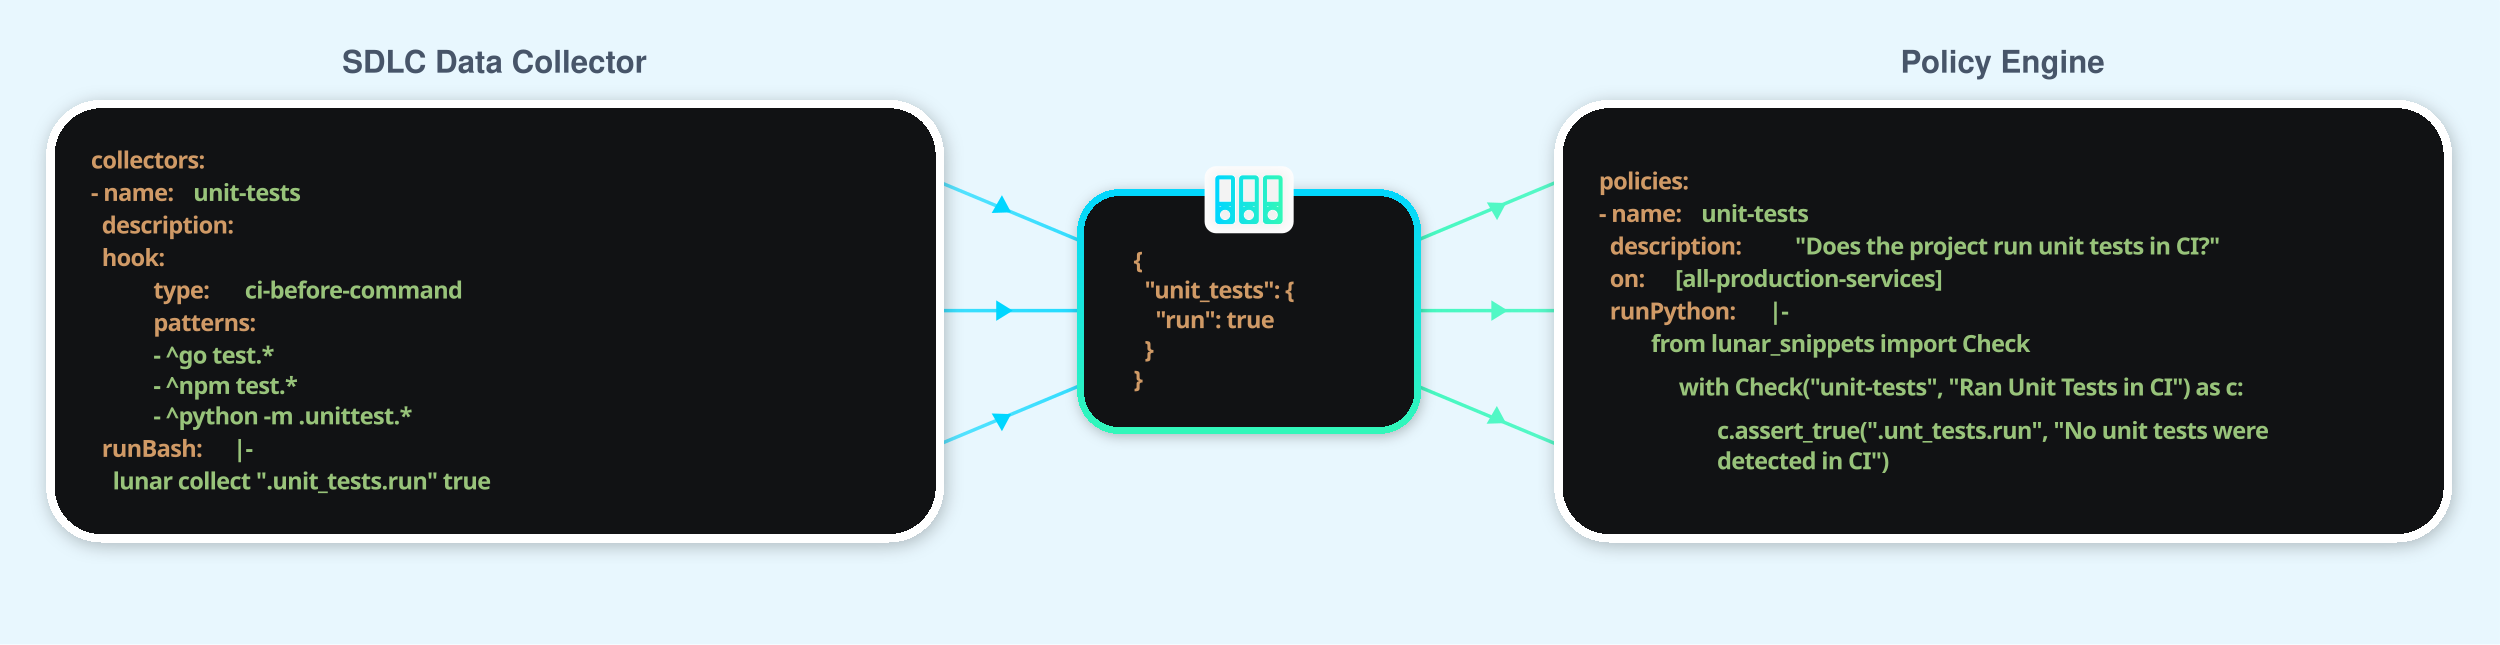
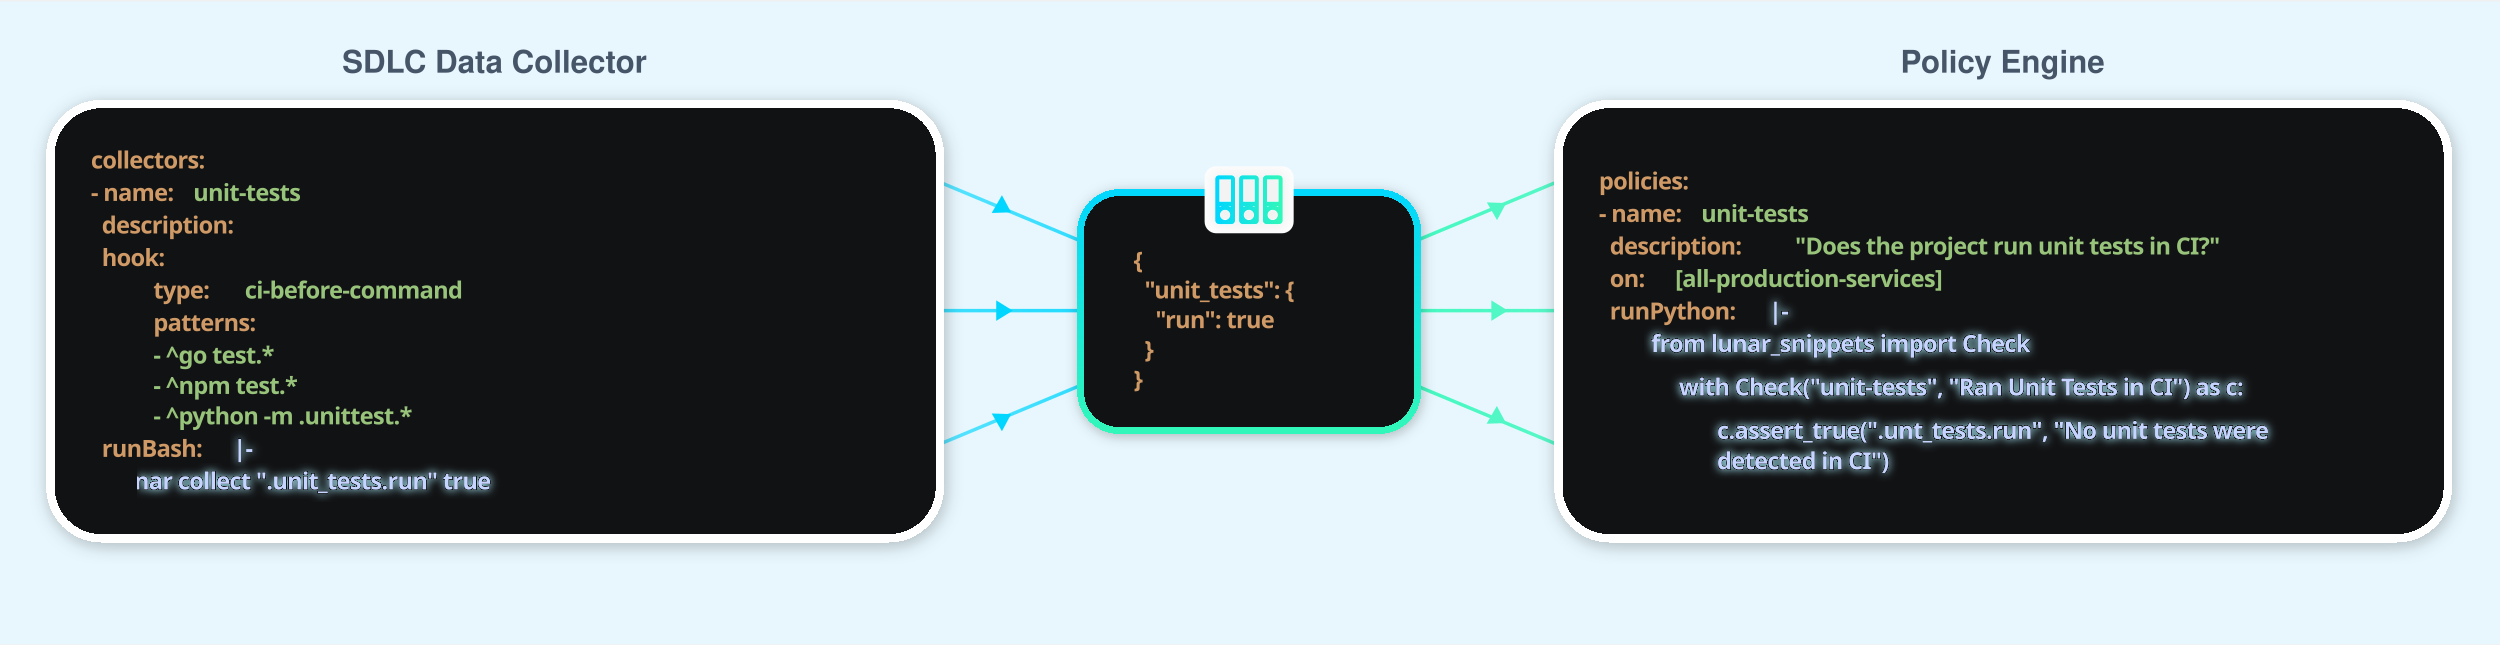
<svg xmlns="http://www.w3.org/2000/svg" width="1439" height="371" viewBox="0 0 1439 371" fill="none">
-   <rect width="1439" height="371" fill="#F5F5F5" />
-   <g clip-path="url(#clip0_3902_650)">
-     <rect width="1440" height="8232" transform="translate(0.00195312 -5644.15)" fill="white" />
-     <rect width="1440" height="642" transform="translate(-1.125 -271.21)" fill="#E8F7FE" />
-     <rect width="1440" height="370" transform="translate(-1.125 0.790039)" fill="#E8F7FE" />
-     <path d="M171.373 92.331H498.857C506.789 92.331 514.642 93.904 521.962 96.958L720.873 179.956" stroke="url(#paint0_linear_3902_650)" stroke-width="2" />
-     <path d="M172.373 268.164H498.857C506.789 268.164 514.642 266.591 521.962 263.537L720.873 180.539" stroke="url(#paint1_linear_3902_650)" stroke-width="2" />
-     <path d="M175.373 178.792H510.873H724.373" stroke="url(#paint2_linear_3902_650)" stroke-width="2" />
-     <path d="M1267.87 92.331H937.889C929.957 92.331 922.104 93.904 914.784 96.958L715.873 179.956" stroke="url(#paint3_linear_3902_650)" stroke-width="2" />
-     <path d="M1264.87 268.164H937.889C929.957 268.164 922.104 266.591 914.784 263.537L715.873 180.539" stroke="url(#paint4_linear_3902_650)" stroke-width="2" />
-     <path d="M1267.87 178.792H925.873H712.373" stroke="url(#paint5_linear_3902_650)" stroke-width="2" />
-     <text fill="#475569" xml:space="preserve" style="white-space: pre" font-family="Helvetica" font-size="18" font-weight="bold" letter-spacing="0em">
-       <tspan x="196.918" y="41.828">SDLC Data Collector</tspan>
-     </text>
-     <g filter="url(#filter0_d_3902_650)">
-       <rect x="29.002" y="59.846" width="512" height="250" rx="29.329" fill="#111214" shape-rendering="crispEdges" />
-       <rect x="29.002" y="59.846" width="512" height="250" rx="29.329" stroke="white" stroke-width="4.858" shape-rendering="crispEdges" />
-       <text fill="#D09A66" xml:space="preserve" style="white-space: pre" font-family="Source Code Pro" font-size="13.603" font-weight="600" letter-spacing="-0.03em">
-         <tspan x="52.322" y="96.958">collectors:</tspan>
-       </text>
-       <text fill="#D09A66" xml:space="preserve" style="white-space: pre" font-family="Source Code Pro" font-size="13.603" font-weight="600" letter-spacing="-0.03em">
-         <tspan x="52.322" y="115.674">- name:</tspan>
-       </text>
-       <text fill="#98C37A" xml:space="preserve" style="white-space: pre" font-family="Source Code Pro" font-size="13.603" font-weight="600" letter-spacing="-0.03em">
-         <tspan x="111.209" y="115.674">unit-tests</tspan>
-       </text>
-       <text fill="#D09A66" xml:space="preserve" style="white-space: pre" font-family="Source Code Pro" font-size="13.603" font-weight="600" letter-spacing="-0.03em">
-         <tspan x="52.322" y="134.391">  description:</tspan>
-       </text>
-       <text fill="#D09A66" xml:space="preserve" style="white-space: pre" font-family="Source Code Pro" font-size="13.603" font-weight="600" letter-spacing="-0.03em">
-         <tspan x="52.322" y="153.107">  hook:</tspan>
-       </text>
-       <text fill="#D09A66" xml:space="preserve" style="white-space: pre" font-family="Source Code Pro" font-size="13.603" font-weight="600" letter-spacing="-0.03em">
-         <tspan x="88.273" y="171.824">type:</tspan>
-       </text>
-       <text fill="#98C37A" xml:space="preserve" style="white-space: pre" font-family="Source Code Pro" font-size="13.603" font-weight="600" letter-spacing="-0.03em">
-         <tspan x="140.905" y="171.824">ci-before-command</tspan>
-       </text>
-       <text fill="#D09A66" xml:space="preserve" style="white-space: pre" font-family="Source Code Pro" font-size="13.603" font-weight="600" letter-spacing="-0.03em">
-         <tspan x="88.273" y="190.541">patterns:</tspan>
-       </text>
-       <text fill="#98C37A" xml:space="preserve" style="white-space: pre" font-family="Source Code Pro" font-size="13.603" font-weight="600" letter-spacing="-0.03em">
-         <tspan x="88.273" y="209.257">- ^go test.*
+   <rect width="1440" height="370" transform="translate(-1.125 0.790039)" fill="#E8F7FE" />
+   <path d="M171.373 92.331H498.857C506.789 92.331 514.642 93.904 521.962 96.958L720.873 179.956" stroke="url(#paint0_linear_5721_22498)" stroke-width="2" />
+   <path d="M172.373 268.164H498.857C506.789 268.164 514.642 266.591 521.962 263.537L720.873 180.539" stroke="url(#paint1_linear_5721_22498)" stroke-width="2" />
+   <path d="M175.373 178.792H510.873H724.373" stroke="url(#paint2_linear_5721_22498)" stroke-width="2" />
+   <path d="M1267.87 92.331H937.889C929.957 92.331 922.104 93.904 914.784 96.958L715.873 179.956" stroke="url(#paint3_linear_5721_22498)" stroke-width="2" />
+   <path d="M1264.87 268.164H937.889C929.957 268.164 922.104 266.591 914.784 263.537L715.873 180.539" stroke="url(#paint4_linear_5721_22498)" stroke-width="2" />
+   <path d="M1267.87 178.792H925.873H712.373" stroke="url(#paint5_linear_5721_22498)" stroke-width="2" />
+   <text fill="#475569" xml:space="preserve" style="white-space: pre" font-family="Helvetica" font-size="18" font-weight="bold" letter-spacing="0em">
+     <tspan x="196.918" y="41.828">SDLC Data Collector</tspan>
+   </text>
+   <g filter="url(#filter0_d_5721_22498)">
+     <rect x="29.002" y="59.846" width="512" height="250" rx="29.329" fill="#111214" shape-rendering="crispEdges" />
+     <rect x="29.002" y="59.846" width="512" height="250" rx="29.329" stroke="white" stroke-width="4.858" shape-rendering="crispEdges" />
+     <text fill="#D09A66" xml:space="preserve" style="white-space: pre" font-family="Source Code Pro" font-size="13.603" font-weight="600" letter-spacing="-0.03em">
+       <tspan x="52.322" y="96.958">collectors:</tspan>
+     </text>
+     <text fill="#D09A66" xml:space="preserve" style="white-space: pre" font-family="Source Code Pro" font-size="13.603" font-weight="600" letter-spacing="-0.03em">
+       <tspan x="52.322" y="115.674">- name:</tspan>
+     </text>
+     <text fill="#98C37A" xml:space="preserve" style="white-space: pre" font-family="Source Code Pro" font-size="13.603" font-weight="600" letter-spacing="-0.03em">
+       <tspan x="111.209" y="115.674">unit-tests</tspan>
+     </text>
+     <text fill="#D09A66" xml:space="preserve" style="white-space: pre" font-family="Source Code Pro" font-size="13.603" font-weight="600" letter-spacing="-0.03em">
+       <tspan x="52.322" y="134.391">  description:</tspan>
+     </text>
+     <text fill="#D09A66" xml:space="preserve" style="white-space: pre" font-family="Source Code Pro" font-size="13.603" font-weight="600" letter-spacing="-0.03em">
+       <tspan x="52.322" y="153.107">  hook:</tspan>
+     </text>
+     <text fill="#D09A66" xml:space="preserve" style="white-space: pre" font-family="Source Code Pro" font-size="13.603" font-weight="600" letter-spacing="-0.03em">
+       <tspan x="88.273" y="171.824">type:</tspan>
+     </text>
+     <text fill="#98C37A" xml:space="preserve" style="white-space: pre" font-family="Source Code Pro" font-size="13.603" font-weight="600" letter-spacing="-0.03em">
+       <tspan x="140.905" y="171.824">ci-before-command</tspan>
+     </text>
+     <text fill="#D09A66" xml:space="preserve" style="white-space: pre" font-family="Source Code Pro" font-size="13.603" font-weight="600" letter-spacing="-0.03em">
+       <tspan x="88.273" y="190.541">patterns:</tspan>
+     </text>
+     <text fill="#98C37A" xml:space="preserve" style="white-space: pre" font-family="Source Code Pro" font-size="13.603" font-weight="600" letter-spacing="-0.03em">
+       <tspan x="88.273" y="209.257">- ^go test.*
</tspan>
-         <tspan x="88.273" y="226.747">- ^npm test.*
+       <tspan x="88.273" y="226.747">- ^npm test.*
</tspan>
-         <tspan x="88.273" y="244.237">- ^python -m .unittest.*  </tspan>
-       </text>
-       <text fill="#D09A66" xml:space="preserve" style="white-space: pre" font-family="Source Code Pro" font-size="13.603" font-weight="600" letter-spacing="-0.03em">
-         <tspan x="52.322" y="262.974">  runBash:</tspan>
-       </text>
-       <text fill="#98C37A" xml:space="preserve" style="white-space: pre" font-family="Source Code Pro" font-size="13.603" font-weight="600" letter-spacing="-0.03em">
+       <tspan x="88.273" y="244.237">- ^python -m .unittest.*  </tspan>
+     </text>
+     <text fill="#D09A66" xml:space="preserve" style="white-space: pre" font-family="Source Code Pro" font-size="13.603" font-weight="600" letter-spacing="-0.03em">
+       <tspan x="52.322" y="262.974">  runBash:</tspan>
+     </text>
+     <g filter="url(#filter1_d_5721_22498)">
+       <text fill="#C5D5FF" xml:space="preserve" style="white-space: pre" font-family="Source Code Pro" font-size="13.603" font-weight="600" letter-spacing="-0.03em">
        <tspan x="134.212" y="262.974">|-</tspan>
      </text>
-       <text fill="#98C37A" xml:space="preserve" style="white-space: pre" font-family="Source Code Pro" font-size="13.603" font-weight="600" letter-spacing="-0.03em">
+     </g>
+     <g filter="url(#filter2_d_5721_22498)">
+       <text fill="#C5D5FF" xml:space="preserve" style="white-space: pre" font-family="Source Code Pro" font-size="13.603" font-weight="600" letter-spacing="-0.03em">
        <tspan x="52.322" y="281.691">    lunar collect ".unit_tests.run" true</tspan>
      </text>
    </g>
-     <g filter="url(#filter1_d_3902_650)">
-       <rect x="622.002" y="110.846" width="194" height="137" rx="22.331" fill="#111214" shape-rendering="crispEdges" />
-       <rect x="622.002" y="110.846" width="194" height="137" rx="22.331" stroke="url(#paint6_linear_3902_650)" stroke-width="4" shape-rendering="crispEdges" />
-       <text fill="#D09A66" xml:space="preserve" style="white-space: pre" font-family="Source Code Pro" font-size="13.6" font-weight="600" letter-spacing="-0.03em">
-         <tspan x="652.502" y="154.639">{</tspan>
-       </text>
-       <text fill="#D09A66" xml:space="preserve" style="white-space: pre" font-family="Source Code Pro" font-size="13.6" font-weight="600" letter-spacing="-0.03em">
-         <tspan x="652.502" y="171.758">  "unit_tests": {</tspan>
-       </text>
-       <text fill="#D09A66" xml:space="preserve" style="white-space: pre" font-family="Source Code Pro" font-size="13.6" font-weight="600" letter-spacing="-0.03em">
-         <tspan x="652.502" y="188.878">    "run": true</tspan>
-       </text>
-       <text fill="#D09A66" xml:space="preserve" style="white-space: pre" font-family="Source Code Pro" font-size="13.6" font-weight="600" letter-spacing="-0.03em">
-         <tspan x="652.502" y="205.997">  }</tspan>
-       </text>
-       <text fill="#D09A66" xml:space="preserve" style="white-space: pre" font-family="Source Code Pro" font-size="13.6" font-weight="600" letter-spacing="-0.03em">
-         <tspan x="652.502" y="223.117">}</tspan>
-       </text>
-     </g>
-     <g clip-path="url(#clip1_3902_650)">
-       <rect x="693.373" y="95.65" width="51.257" height="38.629" rx="6.685" fill="white" />
-       <g filter="url(#filter2_d_3902_650)">
-         <mask id="path-28-inside-1_3902_650" fill="white">
-           <path d="M710.874 102.888H710.869C710.842 101.793 709.941 100.943 708.845 100.928V100.925H701.458V100.93C700.372 100.957 699.544 101.802 699.519 102.889H699.515V126.992H699.518C699.539 128.075 700.384 128.917 701.458 128.959V129.005H708.845C709.975 129.004 710.874 128.122 710.874 126.993V102.888ZM705.194 126.656C704.805 126.661 704.42 126.589 704.06 126.444C703.699 126.298 703.371 126.083 703.095 125.81C702.818 125.537 702.599 125.212 702.449 124.853C702.299 124.495 702.222 124.11 702.222 123.722C702.222 123.333 702.299 122.948 702.449 122.59C702.599 122.232 702.819 121.906 703.095 121.633C703.372 121.36 703.7 121.145 704.06 121C704.42 120.855 704.806 120.782 705.194 120.787C705.966 120.797 706.703 121.111 707.245 121.66C707.788 122.209 708.092 122.95 708.092 123.722C708.092 124.494 707.788 125.235 707.245 125.784C706.703 126.333 705.966 126.647 705.194 126.656ZM708.526 116.107H701.862V103.273H708.526V116.107ZM724.582 102.888H724.576C724.55 101.793 723.648 100.943 722.552 100.928V100.925H715.166V100.93C714.08 100.957 713.251 101.802 713.227 102.889H713.222V126.992H713.226C713.246 128.075 714.091 128.917 715.166 128.959V129.005H722.552C723.682 129.004 724.582 128.122 724.582 126.993V102.888ZM718.901 126.656C718.513 126.661 718.127 126.589 717.767 126.444C717.406 126.298 717.079 126.083 716.802 125.81C716.526 125.537 716.306 125.212 716.156 124.853C716.007 124.495 715.93 124.11 715.93 123.722C715.93 123.333 716.007 122.948 716.157 122.59C716.306 122.232 716.526 121.906 716.802 121.633C717.079 121.36 717.407 121.145 717.767 121C718.128 120.855 718.513 120.782 718.902 120.787C719.674 120.797 720.41 121.111 720.953 121.66C721.495 122.209 721.799 122.95 721.799 123.722C721.799 124.494 721.495 125.235 720.953 125.784C720.41 126.333 719.673 126.647 718.901 126.656ZM722.233 116.107H715.57V103.273H722.234L722.233 116.107ZM738.289 102.888H738.284C738.257 101.793 737.356 100.943 736.259 100.928V100.925H728.873V100.93C727.787 100.957 726.958 101.802 726.934 102.889H726.929V126.992H726.933C726.953 128.075 727.798 128.917 728.873 128.959V129.005H736.259C737.39 129.004 738.289 128.122 738.289 126.993V102.888ZM732.609 126.656C732.221 126.661 731.835 126.589 731.475 126.444C731.114 126.298 730.786 126.083 730.51 125.81C730.233 125.537 730.014 125.212 729.864 124.853C729.714 124.495 729.637 124.11 729.637 123.722C729.637 123.333 729.715 122.948 729.864 122.59C730.014 122.232 730.234 121.906 730.51 121.633C730.787 121.36 731.115 121.145 731.475 121C731.835 120.855 732.221 120.782 732.609 120.787C733.381 120.797 734.118 121.111 734.661 121.66C735.203 122.209 735.507 122.95 735.507 123.722C735.507 124.494 735.203 125.235 734.66 125.784C734.118 126.333 733.381 126.647 732.609 126.656ZM735.941 116.107H729.277V103.273H735.941V116.107Z" />
-         </mask>
-         <path d="M710.874 102.888H710.869C710.842 101.793 709.941 100.943 708.845 100.928V100.925H701.458V100.93C700.372 100.957 699.544 101.802 699.519 102.889H699.515V126.992H699.518C699.539 128.075 700.384 128.917 701.458 128.959V129.005H708.845C709.975 129.004 710.874 128.122 710.874 126.993V102.888ZM705.194 126.656C704.805 126.661 704.42 126.589 704.06 126.444C703.699 126.298 703.371 126.083 703.095 125.81C702.818 125.537 702.599 125.212 702.449 124.853C702.299 124.495 702.222 124.11 702.222 123.722C702.222 123.333 702.299 122.948 702.449 122.59C702.599 122.232 702.819 121.906 703.095 121.633C703.372 121.36 703.7 121.145 704.06 121C704.42 120.855 704.806 120.782 705.194 120.787C705.966 120.797 706.703 121.111 707.245 121.66C707.788 122.209 708.092 122.95 708.092 123.722C708.092 124.494 707.788 125.235 707.245 125.784C706.703 126.333 705.966 126.647 705.194 126.656ZM708.526 116.107H701.862V103.273H708.526V116.107ZM724.582 102.888H724.576C724.55 101.793 723.648 100.943 722.552 100.928V100.925H715.166V100.93C714.08 100.957 713.251 101.802 713.227 102.889H713.222V126.992H713.226C713.246 128.075 714.091 128.917 715.166 128.959V129.005H722.552C723.682 129.004 724.582 128.122 724.582 126.993V102.888ZM718.901 126.656C718.513 126.661 718.127 126.589 717.767 126.444C717.406 126.298 717.079 126.083 716.802 125.81C716.526 125.537 716.306 125.212 716.156 124.853C716.007 124.495 715.93 124.11 715.93 123.722C715.93 123.333 716.007 122.948 716.157 122.59C716.306 122.232 716.526 121.906 716.802 121.633C717.079 121.36 717.407 121.145 717.767 121C718.128 120.855 718.513 120.782 718.902 120.787C719.674 120.797 720.41 121.111 720.953 121.66C721.495 122.209 721.799 122.95 721.799 123.722C721.799 124.494 721.495 125.235 720.953 125.784C720.41 126.333 719.673 126.647 718.901 126.656ZM722.233 116.107H715.57V103.273H722.234L722.233 116.107ZM738.289 102.888H738.284C738.257 101.793 737.356 100.943 736.259 100.928V100.925H728.873V100.93C727.787 100.957 726.958 101.802 726.934 102.889H726.929V126.992H726.933C726.953 128.075 727.798 128.917 728.873 128.959V129.005H736.259C737.39 129.004 738.289 128.122 738.289 126.993V102.888ZM732.609 126.656C732.221 126.661 731.835 126.589 731.475 126.444C731.114 126.298 730.786 126.083 730.51 125.81C730.233 125.537 730.014 125.212 729.864 124.853C729.714 124.495 729.637 124.11 729.637 123.722C729.637 123.333 729.715 122.948 729.864 122.59C730.014 122.232 730.234 121.906 730.51 121.633C730.787 121.36 731.115 121.145 731.475 121C731.835 120.855 732.221 120.782 732.609 120.787C733.381 120.797 734.118 121.111 734.661 121.66C735.203 122.209 735.507 122.95 735.507 123.722C735.507 124.494 735.203 125.235 734.66 125.784C734.118 126.333 733.381 126.647 732.609 126.656ZM735.941 116.107H729.277V103.273H735.941V116.107Z" fill="#F9FAFC" />
-         <path d="M710.874 102.888H710.869C710.842 101.793 709.941 100.943 708.845 100.928V100.925H701.458V100.93C700.372 100.957 699.544 101.802 699.519 102.889H699.515V126.992H699.518C699.539 128.075 700.384 128.917 701.458 128.959V129.005H708.845C709.975 129.004 710.874 128.122 710.874 126.993V102.888ZM705.194 126.656C704.805 126.661 704.42 126.589 704.06 126.444C703.699 126.298 703.371 126.083 703.095 125.81C702.818 125.537 702.599 125.212 702.449 124.853C702.299 124.495 702.222 124.11 702.222 123.722C702.222 123.333 702.299 122.948 702.449 122.59C702.599 122.232 702.819 121.906 703.095 121.633C703.372 121.36 703.7 121.145 704.06 121C704.42 120.855 704.806 120.782 705.194 120.787C705.966 120.797 706.703 121.111 707.245 121.66C707.788 122.209 708.092 122.95 708.092 123.722C708.092 124.494 707.788 125.235 707.245 125.784C706.703 126.333 705.966 126.647 705.194 126.656ZM708.526 116.107H701.862V103.273H708.526V116.107ZM724.582 102.888H724.576C724.55 101.793 723.648 100.943 722.552 100.928V100.925H715.166V100.93C714.08 100.957 713.251 101.802 713.227 102.889H713.222V126.992H713.226C713.246 128.075 714.091 128.917 715.166 128.959V129.005H722.552C723.682 129.004 724.582 128.122 724.582 126.993V102.888ZM718.901 126.656C718.513 126.661 718.127 126.589 717.767 126.444C717.406 126.298 717.079 126.083 716.802 125.81C716.526 125.537 716.306 125.212 716.156 124.853C716.007 124.495 715.93 124.11 715.93 123.722C715.93 123.333 716.007 122.948 716.157 122.59C716.306 122.232 716.526 121.906 716.802 121.633C717.079 121.36 717.407 121.145 717.767 121C718.128 120.855 718.513 120.782 718.902 120.787C719.674 120.797 720.41 121.111 720.953 121.66C721.495 122.209 721.799 122.95 721.799 123.722C721.799 124.494 721.495 125.235 720.953 125.784C720.41 126.333 719.673 126.647 718.901 126.656ZM722.233 116.107H715.57V103.273H722.234L722.233 116.107ZM738.289 102.888H738.284C738.257 101.793 737.356 100.943 736.259 100.928V100.925H728.873V100.93C727.787 100.957 726.958 101.802 726.934 102.889H726.929V126.992H726.933C726.953 128.075 727.798 128.917 728.873 128.959V129.005H736.259C737.39 129.004 738.289 128.122 738.289 126.993V102.888ZM732.609 126.656C732.221 126.661 731.835 126.589 731.475 126.444C731.114 126.298 730.786 126.083 730.51 125.81C730.233 125.537 730.014 125.212 729.864 124.853C729.714 124.495 729.637 124.11 729.637 123.722C729.637 123.333 729.715 122.948 729.864 122.59C730.014 122.232 730.234 121.906 730.51 121.633C730.787 121.36 731.115 121.145 731.475 121C731.835 120.855 732.221 120.782 732.609 120.787C733.381 120.797 734.118 121.111 734.661 121.66C735.203 122.209 735.507 122.95 735.507 123.722C735.507 124.494 735.203 125.235 734.66 125.784C734.118 126.333 733.381 126.647 732.609 126.656ZM735.941 116.107H729.277V103.273H735.941V116.107Z" stroke="url(#paint7_linear_3902_650)" stroke-width="5.098" mask="url(#path-28-inside-1_3902_650)" />
-       </g>
-     </g>
-     <path d="M582.911 178.792L573.419 184.695L573.419 172.89L582.911 178.792Z" fill="#00D6FF" />
-     <path d="M581.982 122.221L570.81 122.587L576.713 112.363L581.982 122.221Z" fill="#00D6FF" />
-     <path d="M581.983 238.36L570.811 237.994L576.714 248.218L581.983 238.36Z" fill="#00D6FF" />
-     <path d="M867.912 178.792L858.42 184.695L858.42 172.89L867.912 178.792Z" fill="#51F8C5" />
-     <path d="M866.983 116.864L855.811 116.498L861.714 126.722L866.983 116.864Z" fill="#51F8C5" />
-     <path d="M866.858 243.535L855.686 243.9L861.589 233.677L866.858 243.535Z" fill="#51F8C5" />
-     <text fill="#475569" xml:space="preserve" style="white-space: pre" font-family="Helvetica" font-size="18" font-weight="bold" letter-spacing="0em">
-       <tspan x="1093.94" y="41.828">Policy Engine</tspan>
-     </text>
-     <g filter="url(#filter3_d_3902_650)">
-       <rect x="897.002" y="59.846" width="512" height="250" rx="29.329" fill="#111214" shape-rendering="crispEdges" />
-       <rect x="897.002" y="59.846" width="512" height="250" rx="29.329" stroke="white" stroke-width="4.858" shape-rendering="crispEdges" />
-       <text fill="#D09A66" xml:space="preserve" style="white-space: pre" font-family="Source Code Pro" font-size="13.603" font-weight="600" letter-spacing="-0.03em">
-         <tspan x="920.322" y="109.032">policies:</tspan>
-       </text>
-       <text fill="#D09A66" xml:space="preserve" style="white-space: pre" font-family="Source Code Pro" font-size="13.603" font-weight="600" letter-spacing="-0.03em">
-         <tspan x="920.322" y="127.749">- name:</tspan>
-       </text>
-       <text fill="#98C37A" xml:space="preserve" style="white-space: pre" font-family="Source Code Pro" font-size="13.603" font-weight="600" letter-spacing="-0.03em">
-         <tspan x="979.209" y="127.749">unit-tests</tspan>
-       </text>
-       <text fill="#D09A66" xml:space="preserve" style="white-space: pre" font-family="Source Code Pro" font-size="13.603" font-weight="600" letter-spacing="-0.03em">
-         <tspan x="920.322" y="146.465">  description:</tspan>
-       </text>
-       <text fill="#98C37A" xml:space="preserve" style="white-space: pre" font-family="Source Code Pro" font-size="13.603" font-weight="600" letter-spacing="-0.03em">
-         <tspan x="1033.21" y="146.465">"Does the project run unit tests in CI?"</tspan>
-       </text>
-       <text fill="#D09A66" xml:space="preserve" style="white-space: pre" font-family="Source Code Pro" font-size="13.603" font-weight="600" letter-spacing="-0.03em">
-         <tspan x="920.322" y="165.181">  on:</tspan>
-       </text>
-       <text fill="#98C37A" xml:space="preserve" style="white-space: pre" font-family="Source Code Pro" font-size="13.603" font-weight="600" letter-spacing="-0.03em">
-         <tspan x="964.209" y="165.181">[all-production-services]</tspan>
-       </text>
-       <text fill="#D09A66" xml:space="preserve" style="white-space: pre" font-family="Source Code Pro" font-size="13.603" font-weight="600" letter-spacing="-0.03em">
-         <tspan x="920.322" y="183.898">  runPython:</tspan>
-       </text>
-       <text fill="#98C37A" xml:space="preserve" style="white-space: pre" font-family="Source Code Pro" font-size="13.603" font-weight="600" letter-spacing="-0.03em">
+   </g>
+   <g filter="url(#filter3_d_5721_22498)">
+     <rect x="622.002" y="110.846" width="194" height="137" rx="22.331" fill="#111214" shape-rendering="crispEdges" />
+     <rect x="622.002" y="110.846" width="194" height="137" rx="22.331" stroke="url(#paint6_linear_5721_22498)" stroke-width="4" shape-rendering="crispEdges" />
+     <text fill="#D09A66" xml:space="preserve" style="white-space: pre" font-family="Source Code Pro" font-size="13.6" font-weight="600" letter-spacing="-0.03em">
+       <tspan x="652.502" y="154.639">{</tspan>
+     </text>
+     <text fill="#D09A66" xml:space="preserve" style="white-space: pre" font-family="Source Code Pro" font-size="13.6" font-weight="600" letter-spacing="-0.03em">
+       <tspan x="652.502" y="171.758">  "unit_tests": {</tspan>
+     </text>
+     <text fill="#D09A66" xml:space="preserve" style="white-space: pre" font-family="Source Code Pro" font-size="13.6" font-weight="600" letter-spacing="-0.03em">
+       <tspan x="652.502" y="188.878">    "run": true</tspan>
+     </text>
+     <text fill="#D09A66" xml:space="preserve" style="white-space: pre" font-family="Source Code Pro" font-size="13.6" font-weight="600" letter-spacing="-0.03em">
+       <tspan x="652.502" y="205.997">  }</tspan>
+     </text>
+     <text fill="#D09A66" xml:space="preserve" style="white-space: pre" font-family="Source Code Pro" font-size="13.6" font-weight="600" letter-spacing="-0.03em">
+       <tspan x="652.502" y="223.117">}</tspan>
+     </text>
+   </g>
+   <g clip-path="url(#clip0_5721_22498)">
+     <rect x="693.373" y="95.65" width="51.257" height="38.629" rx="6.685" fill="white" />
+     <g filter="url(#filter4_d_5721_22498)">
+       <mask id="path-28-inside-1_5721_22498" fill="white">
+         <path d="M710.874 102.888H710.869C710.842 101.793 709.941 100.943 708.845 100.928V100.925H701.458V100.93C700.372 100.957 699.544 101.802 699.519 102.889H699.515V126.992H699.518C699.539 128.075 700.384 128.917 701.458 128.959V129.005H708.845C709.975 129.004 710.874 128.122 710.874 126.993V102.888ZM705.194 126.656C704.805 126.661 704.42 126.589 704.06 126.444C703.699 126.298 703.371 126.083 703.095 125.81C702.818 125.537 702.599 125.212 702.449 124.853C702.299 124.495 702.222 124.11 702.222 123.722C702.222 123.333 702.299 122.948 702.449 122.59C702.599 122.232 702.819 121.906 703.095 121.633C703.372 121.36 703.7 121.145 704.06 121C704.42 120.855 704.806 120.782 705.194 120.787C705.966 120.797 706.703 121.111 707.245 121.66C707.788 122.209 708.092 122.95 708.092 123.722C708.092 124.494 707.788 125.235 707.245 125.784C706.703 126.333 705.966 126.647 705.194 126.656ZM708.526 116.107H701.862V103.273H708.526V116.107ZM724.582 102.888H724.576C724.55 101.793 723.648 100.943 722.552 100.928V100.925H715.166V100.93C714.08 100.957 713.251 101.802 713.227 102.889H713.222V126.992H713.226C713.246 128.075 714.091 128.917 715.166 128.959V129.005H722.552C723.682 129.004 724.582 128.122 724.582 126.993V102.888ZM718.901 126.656C718.513 126.661 718.127 126.589 717.767 126.444C717.406 126.298 717.079 126.083 716.802 125.81C716.526 125.537 716.306 125.212 716.156 124.853C716.007 124.495 715.93 124.11 715.93 123.722C715.93 123.333 716.007 122.948 716.157 122.59C716.306 122.232 716.526 121.906 716.802 121.633C717.079 121.36 717.407 121.145 717.767 121C718.128 120.855 718.513 120.782 718.902 120.787C719.674 120.797 720.41 121.111 720.953 121.66C721.495 122.209 721.799 122.95 721.799 123.722C721.799 124.494 721.495 125.235 720.953 125.784C720.41 126.333 719.673 126.647 718.901 126.656ZM722.233 116.107H715.57V103.273H722.234L722.233 116.107ZM738.289 102.888H738.284C738.257 101.793 737.356 100.943 736.259 100.928V100.925H728.873V100.93C727.787 100.957 726.958 101.802 726.934 102.889H726.929V126.992H726.933C726.953 128.075 727.798 128.917 728.873 128.959V129.005H736.259C737.39 129.004 738.289 128.122 738.289 126.993V102.888ZM732.609 126.656C732.221 126.661 731.835 126.589 731.475 126.444C731.114 126.298 730.786 126.083 730.51 125.81C730.233 125.537 730.014 125.212 729.864 124.853C729.714 124.495 729.637 124.11 729.637 123.722C729.637 123.333 729.715 122.948 729.864 122.59C730.014 122.232 730.234 121.906 730.51 121.633C730.787 121.36 731.115 121.145 731.475 121C731.835 120.855 732.221 120.782 732.609 120.787C733.381 120.797 734.118 121.111 734.661 121.66C735.203 122.209 735.507 122.95 735.507 123.722C735.507 124.494 735.203 125.235 734.66 125.784C734.118 126.333 733.381 126.647 732.609 126.656ZM735.941 116.107H729.277V103.273H735.941V116.107Z" />
+       </mask>
+       <path d="M710.874 102.888H710.869C710.842 101.793 709.941 100.943 708.845 100.928V100.925H701.458V100.93C700.372 100.957 699.544 101.802 699.519 102.889H699.515V126.992H699.518C699.539 128.075 700.384 128.917 701.458 128.959V129.005H708.845C709.975 129.004 710.874 128.122 710.874 126.993V102.888ZM705.194 126.656C704.805 126.661 704.42 126.589 704.06 126.444C703.699 126.298 703.371 126.083 703.095 125.81C702.818 125.537 702.599 125.212 702.449 124.853C702.299 124.495 702.222 124.11 702.222 123.722C702.222 123.333 702.299 122.948 702.449 122.59C702.599 122.232 702.819 121.906 703.095 121.633C703.372 121.36 703.7 121.145 704.06 121C704.42 120.855 704.806 120.782 705.194 120.787C705.966 120.797 706.703 121.111 707.245 121.66C707.788 122.209 708.092 122.95 708.092 123.722C708.092 124.494 707.788 125.235 707.245 125.784C706.703 126.333 705.966 126.647 705.194 126.656ZM708.526 116.107H701.862V103.273H708.526V116.107ZM724.582 102.888H724.576C724.55 101.793 723.648 100.943 722.552 100.928V100.925H715.166V100.93C714.08 100.957 713.251 101.802 713.227 102.889H713.222V126.992H713.226C713.246 128.075 714.091 128.917 715.166 128.959V129.005H722.552C723.682 129.004 724.582 128.122 724.582 126.993V102.888ZM718.901 126.656C718.513 126.661 718.127 126.589 717.767 126.444C717.406 126.298 717.079 126.083 716.802 125.81C716.526 125.537 716.306 125.212 716.156 124.853C716.007 124.495 715.93 124.11 715.93 123.722C715.93 123.333 716.007 122.948 716.157 122.59C716.306 122.232 716.526 121.906 716.802 121.633C717.079 121.36 717.407 121.145 717.767 121C718.128 120.855 718.513 120.782 718.902 120.787C719.674 120.797 720.41 121.111 720.953 121.66C721.495 122.209 721.799 122.95 721.799 123.722C721.799 124.494 721.495 125.235 720.953 125.784C720.41 126.333 719.673 126.647 718.901 126.656ZM722.233 116.107H715.57V103.273H722.234L722.233 116.107ZM738.289 102.888H738.284C738.257 101.793 737.356 100.943 736.259 100.928V100.925H728.873V100.93C727.787 100.957 726.958 101.802 726.934 102.889H726.929V126.992H726.933C726.953 128.075 727.798 128.917 728.873 128.959V129.005H736.259C737.39 129.004 738.289 128.122 738.289 126.993V102.888ZM732.609 126.656C732.221 126.661 731.835 126.589 731.475 126.444C731.114 126.298 730.786 126.083 730.51 125.81C730.233 125.537 730.014 125.212 729.864 124.853C729.714 124.495 729.637 124.11 729.637 123.722C729.637 123.333 729.715 122.948 729.864 122.59C730.014 122.232 730.234 121.906 730.51 121.633C730.787 121.36 731.115 121.145 731.475 121C731.835 120.855 732.221 120.782 732.609 120.787C733.381 120.797 734.118 121.111 734.661 121.66C735.203 122.209 735.507 122.95 735.507 123.722C735.507 124.494 735.203 125.235 734.66 125.784C734.118 126.333 733.381 126.647 732.609 126.656ZM735.941 116.107H729.277V103.273H735.941V116.107Z" fill="#F9FAFC" />
+       <path d="M710.874 102.888H710.869C710.842 101.793 709.941 100.943 708.845 100.928V100.925H701.458V100.93C700.372 100.957 699.544 101.802 699.519 102.889H699.515V126.992H699.518C699.539 128.075 700.384 128.917 701.458 128.959V129.005H708.845C709.975 129.004 710.874 128.122 710.874 126.993V102.888ZM705.194 126.656C704.805 126.661 704.42 126.589 704.06 126.444C703.699 126.298 703.371 126.083 703.095 125.81C702.818 125.537 702.599 125.212 702.449 124.853C702.299 124.495 702.222 124.11 702.222 123.722C702.222 123.333 702.299 122.948 702.449 122.59C702.599 122.232 702.819 121.906 703.095 121.633C703.372 121.36 703.7 121.145 704.06 121C704.42 120.855 704.806 120.782 705.194 120.787C705.966 120.797 706.703 121.111 707.245 121.66C707.788 122.209 708.092 122.95 708.092 123.722C708.092 124.494 707.788 125.235 707.245 125.784C706.703 126.333 705.966 126.647 705.194 126.656ZM708.526 116.107H701.862V103.273H708.526V116.107ZM724.582 102.888H724.576C724.55 101.793 723.648 100.943 722.552 100.928V100.925H715.166V100.93C714.08 100.957 713.251 101.802 713.227 102.889H713.222V126.992H713.226C713.246 128.075 714.091 128.917 715.166 128.959V129.005H722.552C723.682 129.004 724.582 128.122 724.582 126.993V102.888ZM718.901 126.656C718.513 126.661 718.127 126.589 717.767 126.444C717.406 126.298 717.079 126.083 716.802 125.81C716.526 125.537 716.306 125.212 716.156 124.853C716.007 124.495 715.93 124.11 715.93 123.722C715.93 123.333 716.007 122.948 716.157 122.59C716.306 122.232 716.526 121.906 716.802 121.633C717.079 121.36 717.407 121.145 717.767 121C718.128 120.855 718.513 120.782 718.902 120.787C719.674 120.797 720.41 121.111 720.953 121.66C721.495 122.209 721.799 122.95 721.799 123.722C721.799 124.494 721.495 125.235 720.953 125.784C720.41 126.333 719.673 126.647 718.901 126.656ZM722.233 116.107H715.57V103.273H722.234L722.233 116.107ZM738.289 102.888H738.284C738.257 101.793 737.356 100.943 736.259 100.928V100.925H728.873V100.93C727.787 100.957 726.958 101.802 726.934 102.889H726.929V126.992H726.933C726.953 128.075 727.798 128.917 728.873 128.959V129.005H736.259C737.39 129.004 738.289 128.122 738.289 126.993V102.888ZM732.609 126.656C732.221 126.661 731.835 126.589 731.475 126.444C731.114 126.298 730.786 126.083 730.51 125.81C730.233 125.537 730.014 125.212 729.864 124.853C729.714 124.495 729.637 124.11 729.637 123.722C729.637 123.333 729.715 122.948 729.864 122.59C730.014 122.232 730.234 121.906 730.51 121.633C730.787 121.36 731.115 121.145 731.475 121C731.835 120.855 732.221 120.782 732.609 120.787C733.381 120.797 734.118 121.111 734.661 121.66C735.203 122.209 735.507 122.95 735.507 123.722C735.507 124.494 735.203 125.235 734.66 125.784C734.118 126.333 733.381 126.647 732.609 126.656ZM735.941 116.107H729.277V103.273H735.941V116.107Z" stroke="url(#paint7_linear_5721_22498)" stroke-width="5.098" mask="url(#path-28-inside-1_5721_22498)" />
+     </g>
+   </g>
+   <path d="M582.911 178.792L573.419 184.695L573.419 172.89L582.911 178.792Z" fill="#00D6FF" />
+   <path d="M581.982 122.221L570.81 122.587L576.713 112.363L581.982 122.221Z" fill="#00D6FF" />
+   <path d="M581.983 238.36L570.811 237.994L576.714 248.218L581.983 238.36Z" fill="#00D6FF" />
+   <path d="M867.912 178.792L858.42 184.695L858.42 172.89L867.912 178.792Z" fill="#51F8C5" />
+   <path d="M866.983 116.864L855.811 116.498L861.714 126.722L866.983 116.864Z" fill="#51F8C5" />
+   <path d="M866.858 243.535L855.686 243.9L861.589 233.677L866.858 243.535Z" fill="#51F8C5" />
+   <text fill="#475569" xml:space="preserve" style="white-space: pre" font-family="Helvetica" font-size="18" font-weight="bold" letter-spacing="0em">
+     <tspan x="1093.94" y="41.828">Policy Engine</tspan>
+   </text>
+   <g filter="url(#filter5_d_5721_22498)">
+     <rect x="897.002" y="59.846" width="512" height="250" rx="29.329" fill="#111214" shape-rendering="crispEdges" />
+     <rect x="897.002" y="59.846" width="512" height="250" rx="29.329" stroke="white" stroke-width="4.858" shape-rendering="crispEdges" />
+     <text fill="#D09A66" xml:space="preserve" style="white-space: pre" font-family="Source Code Pro" font-size="13.603" font-weight="600" letter-spacing="-0.03em">
+       <tspan x="920.322" y="109.032">policies:</tspan>
+     </text>
+     <text fill="#D09A66" xml:space="preserve" style="white-space: pre" font-family="Source Code Pro" font-size="13.603" font-weight="600" letter-spacing="-0.03em">
+       <tspan x="920.322" y="127.749">- name:</tspan>
+     </text>
+     <text fill="#98C37A" xml:space="preserve" style="white-space: pre" font-family="Source Code Pro" font-size="13.603" font-weight="600" letter-spacing="-0.03em">
+       <tspan x="979.209" y="127.749">unit-tests</tspan>
+     </text>
+     <text fill="#D09A66" xml:space="preserve" style="white-space: pre" font-family="Source Code Pro" font-size="13.603" font-weight="600" letter-spacing="-0.03em">
+       <tspan x="920.322" y="146.465">  description:</tspan>
+     </text>
+     <text fill="#98C37A" xml:space="preserve" style="white-space: pre" font-family="Source Code Pro" font-size="13.603" font-weight="600" letter-spacing="-0.03em">
+       <tspan x="1033.21" y="146.465">"Does the project run unit tests in CI?"</tspan>
+     </text>
+     <text fill="#D09A66" xml:space="preserve" style="white-space: pre" font-family="Source Code Pro" font-size="13.603" font-weight="600" letter-spacing="-0.03em">
+       <tspan x="920.322" y="165.181">  on:</tspan>
+     </text>
+     <text fill="#98C37A" xml:space="preserve" style="white-space: pre" font-family="Source Code Pro" font-size="13.603" font-weight="600" letter-spacing="-0.03em">
+       <tspan x="964.209" y="165.181">[all-production-services]</tspan>
+     </text>
+     <text fill="#D09A66" xml:space="preserve" style="white-space: pre" font-family="Source Code Pro" font-size="13.603" font-weight="600" letter-spacing="-0.03em">
+       <tspan x="920.322" y="183.898">  runPython:</tspan>
+     </text>
+     <g filter="url(#filter6_d_5721_22498)">
+       <text fill="#C5D5FF" xml:space="preserve" style="white-space: pre" font-family="Source Code Pro" font-size="13.603" font-weight="600" letter-spacing="-0.03em">
        <tspan x="1018.21" y="183.898">|-</tspan>
      </text>
-       <text fill="#98C37A" xml:space="preserve" style="white-space: pre" font-family="Source Code Pro" font-size="13.603" font-weight="600" letter-spacing="-0.03em">
+     </g>
+     <g filter="url(#filter7_d_5721_22498)">
+       <text fill="#C5D5FF" xml:space="preserve" style="white-space: pre" font-family="Source Code Pro" font-size="13.603" font-weight="600" letter-spacing="-0.03em">
        <tspan x="950.322" y="202.615">from lunar_snippets import Check</tspan>
      </text>
-       <text fill="#98C37A" xml:space="preserve" style="white-space: pre" font-family="Source Code Pro" font-size="13.603" font-weight="600" letter-spacing="-0.03em">
+     </g>
+     <g filter="url(#filter8_d_5721_22498)">
+       <text fill="#C5D5FF" xml:space="preserve" style="white-space: pre" font-family="Source Code Pro" font-size="13.603" font-weight="600" letter-spacing="-0.03em">
        <tspan x="966.322" y="227.615">with Check("unit-tests", "Ran Unit Tests in CI") as c:</tspan>
      </text>
-       <text fill="#98C37A" xml:space="preserve" style="white-space: pre" font-family="Source Code Pro" font-size="13.603" font-weight="600" letter-spacing="-0.03em">
+     </g>
+     <g filter="url(#filter9_d_5721_22498)">
+       <text fill="#C5D5FF" xml:space="preserve" style="white-space: pre" font-family="Source Code Pro" font-size="13.603" font-weight="600" letter-spacing="-0.03em">
        <tspan x="988.322" y="252.615">c.assert_true(".unt_tests.run", "No unit tests were </tspan>
        <tspan x="988.322" y="270.105">detected in CI")</tspan>
      </text>
    </g>
  </g>
  <defs>
-     <filter id="filter0_d_3902_650" x="17.537" y="49.352" width="536.874" height="274.874" filterUnits="userSpaceOnUse" color-interpolation-filters="sRGB">
+     <filter id="filter0_d_5721_22498" x="17.537" y="49.352" width="536.874" height="274.874" filterUnits="userSpaceOnUse" color-interpolation-filters="sRGB">
      <feFlood flood-opacity="0" result="BackgroundImageFix" />
      <feColorMatrix in="SourceAlpha" type="matrix" values="0 0 0 0 0 0 0 0 0 0 0 0 0 0 0 0 0 0 127 0" result="hardAlpha" />
      <feOffset dx="0.972" dy="1.943" />
      <feGaussianBlur stdDeviation="5.004" />
      <feComposite in2="hardAlpha" operator="out" />
      <feColorMatrix type="matrix" values="0 0 0 0 0 0 0 0 0 0 0 0 0 0 0 0 0 0 0.25 0" />
-       <feBlend mode="normal" in2="BackgroundImageFix" result="effect1_dropShadow_3902_650" />
-       <feBlend mode="normal" in="SourceGraphic" in2="effect1_dropShadow_3902_650" result="shape" />
-     </filter>
-     <filter id="filter1_d_3902_650" x="613.122" y="102.705" width="213.24" height="156.24" filterUnits="userSpaceOnUse" color-interpolation-filters="sRGB">
+       <feBlend mode="normal" in2="BackgroundImageFix" result="effect1_dropShadow_5721_22498" />
+       <feBlend mode="normal" in="SourceGraphic" in2="effect1_dropShadow_5721_22498" result="shape" />
+     </filter>
+     <filter id="filter1_d_5721_22498" x="132.547" y="247.741" width="21.567" height="23.708" filterUnits="userSpaceOnUse" color-interpolation-filters="sRGB">
+       <feFlood flood-opacity="0" result="BackgroundImageFix" />
+       <feColorMatrix in="SourceAlpha" type="matrix" values="0 0 0 0 0 0 0 0 0 0 0 0 0 0 0 0 0 0 127 0" result="hardAlpha" />
+       <feOffset />
+       <feGaussianBlur stdDeviation="2.526" />
+       <feComposite in2="hardAlpha" operator="out" />
+       <feColorMatrix type="matrix" values="0 0 0 0 0.678 0 0 0 0 0.948 0 0 0 0 1 0 0 0 1 0" />
+       <feBlend mode="difference" in2="BackgroundImageFix" result="effect1_dropShadow_5721_22498" />
+       <feBlend mode="normal" in="SourceGraphic" in2="effect1_dropShadow_5721_22498" result="shape" />
+     </filter>
+     <filter id="filter2_d_5721_22498" x="79.161" y="266.649" width="287.78" height="22.184" filterUnits="userSpaceOnUse" color-interpolation-filters="sRGB">
+       <feFlood flood-opacity="0" result="BackgroundImageFix" />
+       <feColorMatrix in="SourceAlpha" type="matrix" values="0 0 0 0 0 0 0 0 0 0 0 0 0 0 0 0 0 0 127 0" result="hardAlpha" />
+       <feOffset />
+       <feGaussianBlur stdDeviation="2.526" />
+       <feComposite in2="hardAlpha" operator="out" />
+       <feColorMatrix type="matrix" values="0 0 0 0 0.678 0 0 0 0 0.948 0 0 0 0 1 0 0 0 1 0" />
+       <feBlend mode="difference" in2="BackgroundImageFix" result="effect1_dropShadow_5721_22498" />
+       <feBlend mode="normal" in="SourceGraphic" in2="effect1_dropShadow_5721_22498" result="shape" />
+     </filter>
+     <filter id="filter3_d_5721_22498" x="613.122" y="102.705" width="213.24" height="156.24" filterUnits="userSpaceOnUse" color-interpolation-filters="sRGB">
      <feFlood flood-opacity="0" result="BackgroundImageFix" />
      <feColorMatrix in="SourceAlpha" type="matrix" values="0 0 0 0 0 0 0 0 0 0 0 0 0 0 0 0 0 0 127 0" result="hardAlpha" />
      <feOffset dx="0.74" dy="1.48" />
      <feGaussianBlur stdDeviation="3.81" />
      <feComposite in2="hardAlpha" operator="out" />
      <feColorMatrix type="matrix" values="0 0 0 0 0 0 0 0 0 0 0 0 0 0 0 0 0 0 0.25 0" />
-       <feBlend mode="normal" in2="BackgroundImageFix" result="effect1_dropShadow_3902_650" />
-       <feBlend mode="normal" in="SourceGraphic" in2="effect1_dropShadow_3902_650" result="shape" />
-     </filter>
-     <filter id="filter2_d_3902_650" x="688.724" y="90.135" width="60.355" height="49.661" filterUnits="userSpaceOnUse" color-interpolation-filters="sRGB">
-       <feFlood flood-opacity="0" result="BackgroundImageFix" />
-       <feColorMatrix in="SourceAlpha" type="matrix" values="0 0 0 0 0 0 0 0 0 0 0 0 0 0 0 0 0 0 127 0" result="hardAlpha" />
-       <feMorphology radius="2.549" operator="dilate" in="SourceAlpha" result="effect1_dropShadow_3902_650" />
+       <feBlend mode="normal" in2="BackgroundImageFix" result="effect1_dropShadow_5721_22498" />
+       <feBlend mode="normal" in="SourceGraphic" in2="effect1_dropShadow_5721_22498" result="shape" />
+     </filter>
+     <filter id="filter4_d_5721_22498" x="688.724" y="90.135" width="60.355" height="49.661" filterUnits="userSpaceOnUse" color-interpolation-filters="sRGB">
+       <feFlood flood-opacity="0" result="BackgroundImageFix" />
+       <feColorMatrix in="SourceAlpha" type="matrix" values="0 0 0 0 0 0 0 0 0 0 0 0 0 0 0 0 0 0 127 0" result="hardAlpha" />
+       <feMorphology radius="2.549" operator="dilate" in="SourceAlpha" result="effect1_dropShadow_5721_22498" />
      <feOffset />
      <feGaussianBlur stdDeviation="4.121" />
      <feComposite in2="hardAlpha" operator="out" />
      <feColorMatrix type="matrix" values="0 0 0 0 0 0 0 0 0 0 0 0 0 0 0 0 0 0 0.05 0" />
-       <feBlend mode="normal" in2="BackgroundImageFix" result="effect1_dropShadow_3902_650" />
-       <feBlend mode="normal" in="SourceGraphic" in2="effect1_dropShadow_3902_650" result="shape" />
-     </filter>
-     <filter id="filter3_d_3902_650" x="885.537" y="49.352" width="536.874" height="274.874" filterUnits="userSpaceOnUse" color-interpolation-filters="sRGB">
+       <feBlend mode="normal" in2="BackgroundImageFix" result="effect1_dropShadow_5721_22498" />
+       <feBlend mode="normal" in="SourceGraphic" in2="effect1_dropShadow_5721_22498" result="shape" />
+     </filter>
+     <filter id="filter5_d_5721_22498" x="885.537" y="49.352" width="536.874" height="274.874" filterUnits="userSpaceOnUse" color-interpolation-filters="sRGB">
      <feFlood flood-opacity="0" result="BackgroundImageFix" />
      <feColorMatrix in="SourceAlpha" type="matrix" values="0 0 0 0 0 0 0 0 0 0 0 0 0 0 0 0 0 0 127 0" result="hardAlpha" />
      <feOffset dx="0.972" dy="1.943" />
      <feGaussianBlur stdDeviation="5.004" />
      <feComposite in2="hardAlpha" operator="out" />
      <feColorMatrix type="matrix" values="0 0 0 0 0 0 0 0 0 0 0 0 0 0 0 0 0 0 0.25 0" />
-       <feBlend mode="normal" in2="BackgroundImageFix" result="effect1_dropShadow_3902_650" />
-       <feBlend mode="normal" in="SourceGraphic" in2="effect1_dropShadow_3902_650" result="shape" />
-     </filter>
-     <linearGradient id="paint0_linear_3902_650" x1="123.873" y1="136.144" x2="720.873" y2="136.144" gradientUnits="userSpaceOnUse">
+       <feBlend mode="normal" in2="BackgroundImageFix" result="effect1_dropShadow_5721_22498" />
+       <feBlend mode="normal" in="SourceGraphic" in2="effect1_dropShadow_5721_22498" result="shape" />
+     </filter>
+     <filter id="filter6_d_5721_22498" x="1016.54" y="168.665" width="21.567" height="23.708" filterUnits="userSpaceOnUse" color-interpolation-filters="sRGB">
+       <feFlood flood-opacity="0" result="BackgroundImageFix" />
+       <feColorMatrix in="SourceAlpha" type="matrix" values="0 0 0 0 0 0 0 0 0 0 0 0 0 0 0 0 0 0 127 0" result="hardAlpha" />
+       <feOffset />
+       <feGaussianBlur stdDeviation="2.526" />
+       <feComposite in2="hardAlpha" operator="out" />
+       <feColorMatrix type="matrix" values="0 0 0 0 0.678 0 0 0 0 0.948 0 0 0 0 1 0 0 0 1 0" />
+       <feBlend mode="difference" in2="BackgroundImageFix" result="effect1_dropShadow_5721_22498" />
+       <feBlend mode="normal" in="SourceGraphic" in2="effect1_dropShadow_5721_22498" result="shape" />
+     </filter>
+     <filter id="filter7_d_5721_22498" x="946.522" y="187.572" width="256.948" height="22.756" filterUnits="userSpaceOnUse" color-interpolation-filters="sRGB">
+       <feFlood flood-opacity="0" result="BackgroundImageFix" />
+       <feColorMatrix in="SourceAlpha" type="matrix" values="0 0 0 0 0 0 0 0 0 0 0 0 0 0 0 0 0 0 127 0" result="hardAlpha" />
+       <feOffset />
+       <feGaussianBlur stdDeviation="2.526" />
+       <feComposite in2="hardAlpha" operator="out" />
+       <feColorMatrix type="matrix" values="0 0 0 0 0.678 0 0 0 0 0.948 0 0 0 0 1 0 0 0 1 0" />
+       <feBlend mode="difference" in2="BackgroundImageFix" result="effect1_dropShadow_5721_22498" />
+       <feBlend mode="normal" in="SourceGraphic" in2="effect1_dropShadow_5721_22498" result="shape" />
+     </filter>
+     <filter id="filter8_d_5721_22498" x="961.352" y="212.572" width="426.124" height="23.042" filterUnits="userSpaceOnUse" color-interpolation-filters="sRGB">
+       <feFlood flood-opacity="0" result="BackgroundImageFix" />
+       <feColorMatrix in="SourceAlpha" type="matrix" values="0 0 0 0 0 0 0 0 0 0 0 0 0 0 0 0 0 0 127 0" result="hardAlpha" />
+       <feOffset />
+       <feGaussianBlur stdDeviation="2.526" />
+       <feComposite in2="hardAlpha" operator="out" />
+       <feColorMatrix type="matrix" values="0 0 0 0 0.678 0 0 0 0 0.948 0 0 0 0 1 0 0 0 1 0" />
+       <feBlend mode="difference" in2="BackgroundImageFix" result="effect1_dropShadow_5721_22498" />
+       <feBlend mode="normal" in="SourceGraphic" in2="effect1_dropShadow_5721_22498" result="shape" />
+     </filter>
+     <filter id="filter9_d_5721_22498" x="983.99" y="237.572" width="404.185" height="39.525" filterUnits="userSpaceOnUse" color-interpolation-filters="sRGB">
+       <feFlood flood-opacity="0" result="BackgroundImageFix" />
+       <feColorMatrix in="SourceAlpha" type="matrix" values="0 0 0 0 0 0 0 0 0 0 0 0 0 0 0 0 0 0 127 0" result="hardAlpha" />
+       <feOffset />
+       <feGaussianBlur stdDeviation="2.526" />
+       <feComposite in2="hardAlpha" operator="out" />
+       <feColorMatrix type="matrix" values="0 0 0 0 0.678 0 0 0 0 0.948 0 0 0 0 1 0 0 0 1 0" />
+       <feBlend mode="difference" in2="BackgroundImageFix" result="effect1_dropShadow_5721_22498" />
+       <feBlend mode="normal" in="SourceGraphic" in2="effect1_dropShadow_5721_22498" result="shape" />
+     </filter>
+     <linearGradient id="paint0_linear_5721_22498" x1="123.873" y1="136.144" x2="720.873" y2="136.144" gradientUnits="userSpaceOnUse">
      <stop stop-color="#CDF4FD" stop-opacity="0.5" />
      <stop offset="1" stop-color="#00D6FF" />
    </linearGradient>
-     <linearGradient id="paint1_linear_3902_650" x1="123.873" y1="224.351" x2="720.873" y2="224.351" gradientUnits="userSpaceOnUse">
+     <linearGradient id="paint1_linear_5721_22498" x1="123.873" y1="224.351" x2="720.873" y2="224.351" gradientUnits="userSpaceOnUse">
      <stop stop-color="#CDF4FD" stop-opacity="0.5" />
      <stop offset="1" stop-color="#00D6FF" />
    </linearGradient>
-     <linearGradient id="paint2_linear_3902_650" x1="123.873" y1="103.542" x2="720.873" y2="103.542" gradientUnits="userSpaceOnUse">
+     <linearGradient id="paint2_linear_5721_22498" x1="123.873" y1="103.542" x2="720.873" y2="103.542" gradientUnits="userSpaceOnUse">
      <stop stop-color="#CDF4FD" />
      <stop offset="1" stop-color="#00D6FF" />
    </linearGradient>
-     <linearGradient id="paint3_linear_3902_650" x1="1312.87" y1="136.144" x2="715.873" y2="136.144" gradientUnits="userSpaceOnUse">
+     <linearGradient id="paint3_linear_5721_22498" x1="1312.87" y1="136.144" x2="715.873" y2="136.144" gradientUnits="userSpaceOnUse">
      <stop stop-color="#32F8B9" stop-opacity="0.35" />
      <stop offset="1" stop-color="#32F8B9" />
    </linearGradient>
-     <linearGradient id="paint4_linear_3902_650" x1="1312.87" y1="224.351" x2="715.873" y2="224.351" gradientUnits="userSpaceOnUse">
+     <linearGradient id="paint4_linear_5721_22498" x1="1312.87" y1="224.351" x2="715.873" y2="224.351" gradientUnits="userSpaceOnUse">
      <stop stop-color="#32F8B9" stop-opacity="0.35" />
      <stop offset="1" stop-color="#32F8B9" />
    </linearGradient>
-     <linearGradient id="paint5_linear_3902_650" x1="1312.87" y1="178.292" x2="712.373" y2="178.292" gradientUnits="userSpaceOnUse">
+     <linearGradient id="paint5_linear_5721_22498" x1="1312.87" y1="178.292" x2="712.373" y2="178.292" gradientUnits="userSpaceOnUse">
      <stop stop-color="#32F8B9" stop-opacity="0.35" />
      <stop offset="1" stop-color="#32F8B9" />
    </linearGradient>
-     <linearGradient id="paint6_linear_3902_650" x1="719.002" y1="110.846" x2="719.002" y2="247.846" gradientUnits="userSpaceOnUse">
+     <linearGradient id="paint6_linear_5721_22498" x1="719.002" y1="110.846" x2="719.002" y2="247.846" gradientUnits="userSpaceOnUse">
      <stop stop-color="#02D7FD" />
      <stop offset="1" stop-color="#32F7BA" />
    </linearGradient>
-     <linearGradient id="paint7_linear_3902_650" x1="699.515" y1="114.965" x2="738.289" y2="114.965" gradientUnits="userSpaceOnUse">
+     <linearGradient id="paint7_linear_5721_22498" x1="699.515" y1="114.965" x2="738.289" y2="114.965" gradientUnits="userSpaceOnUse">
      <stop stop-color="#00D6FF" />
      <stop offset="1" stop-color="#32F8B9" />
    </linearGradient>
-     <clipPath id="clip0_3902_650">
-       <rect width="1440" height="8232" fill="white" transform="translate(0.00195312 -5644.15)" />
-     </clipPath>
-     <clipPath id="clip1_3902_650">
+     <clipPath id="clip0_5721_22498">
      <rect x="693.373" y="95.65" width="51.257" height="38.629" rx="6.685" fill="white" />
    </clipPath>
  </defs>
</svg>
